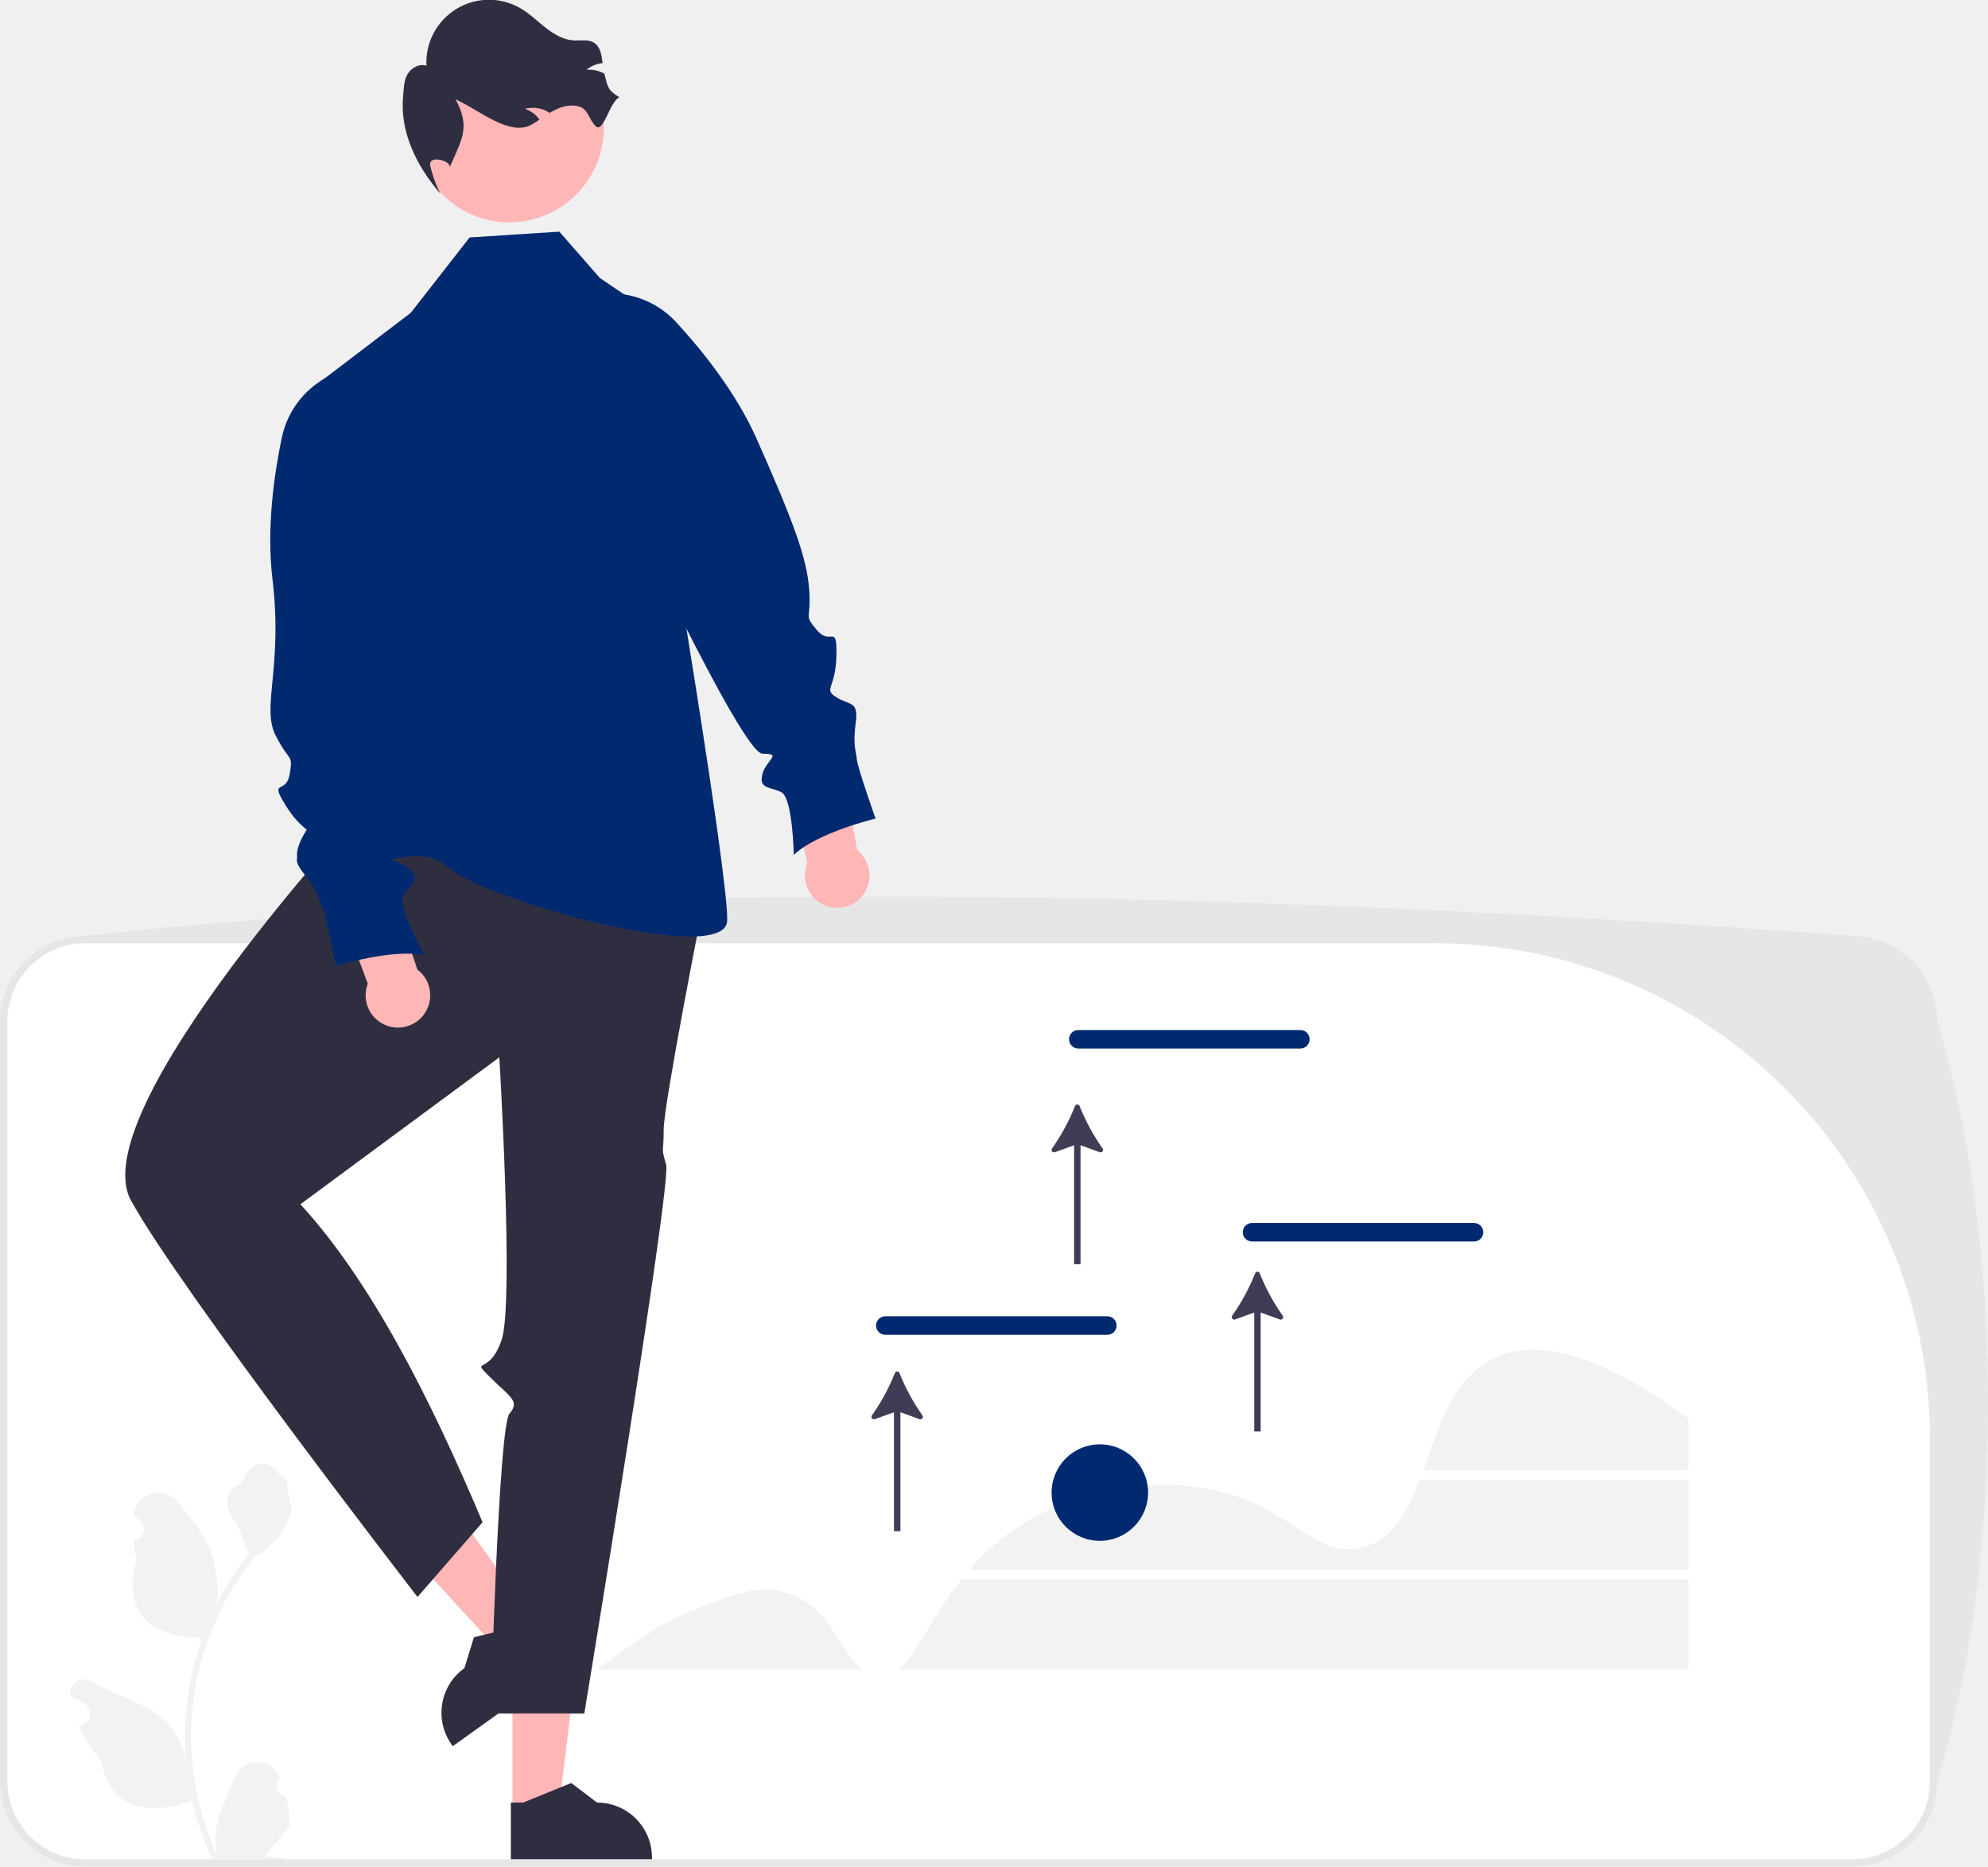
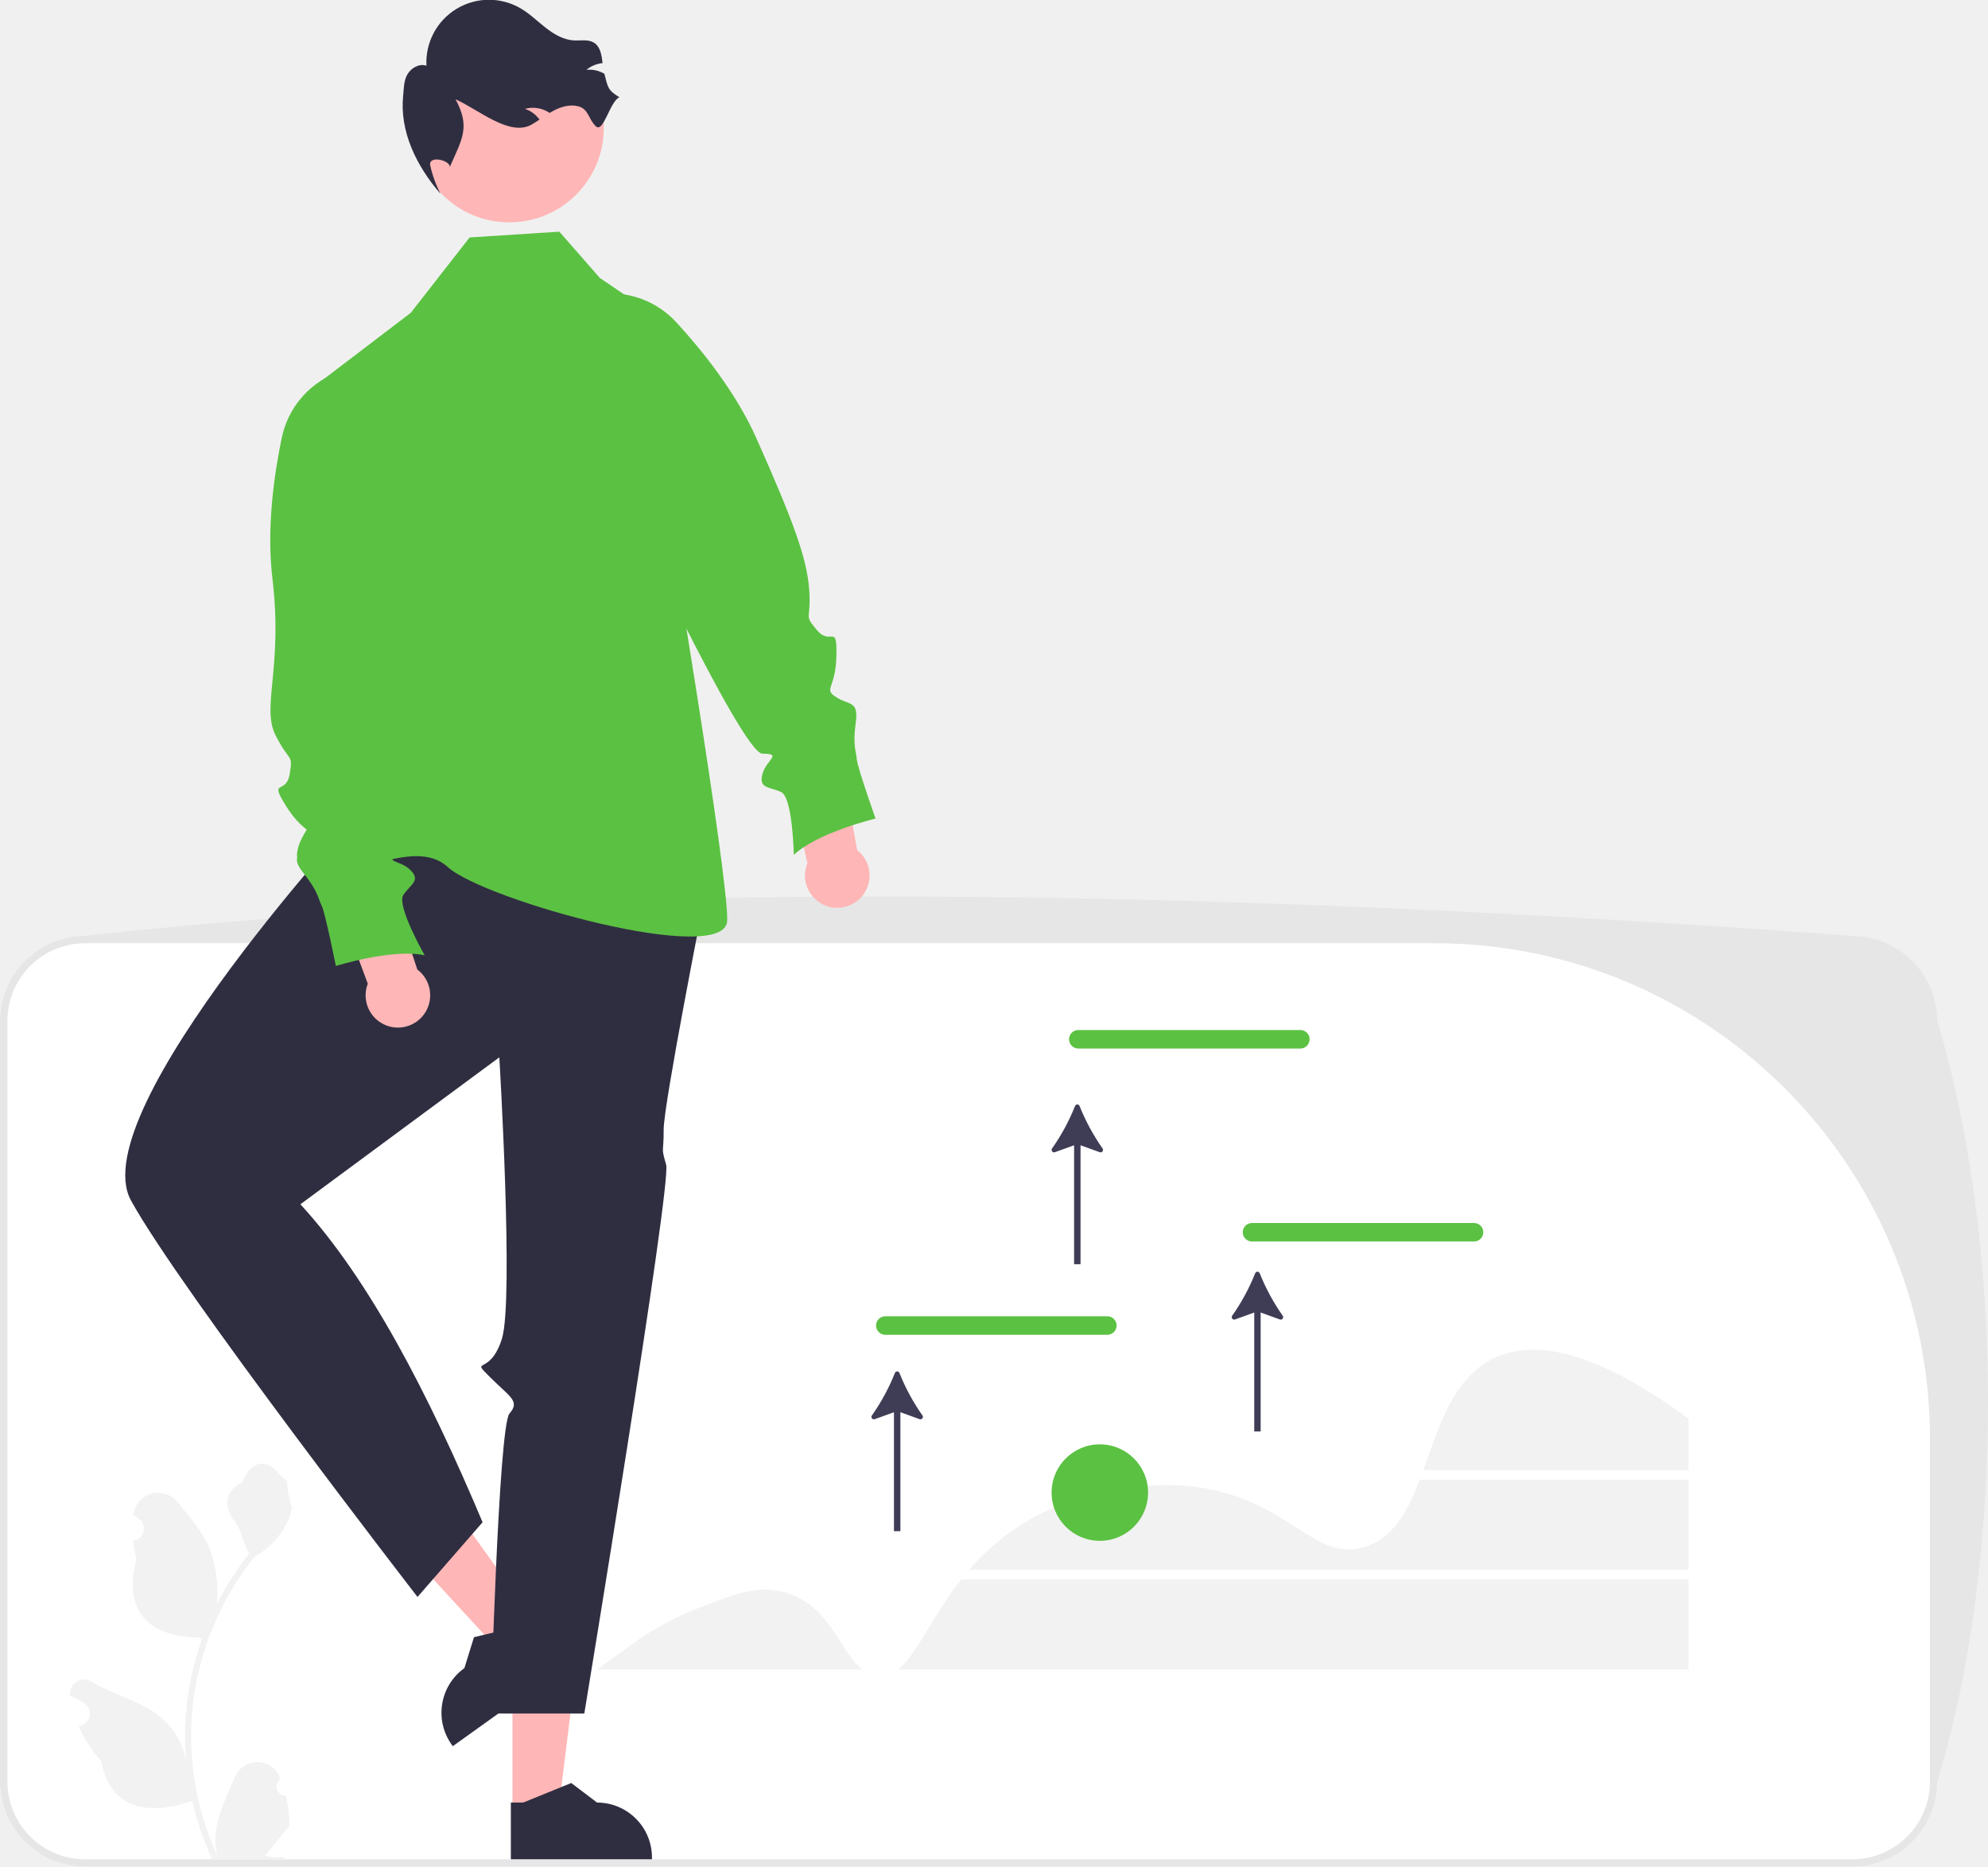
<svg xmlns="http://www.w3.org/2000/svg" width="618.024" height="580.356" viewBox="0 0 618.024 580.356" role="img" artist="Katerina Limpitsouni" source="https://undraw.co/">
  <path d="M866.783,740.178H317.474a26.516,26.516,0,0,1-26.487-26.487V477.253a26.517,26.517,0,0,1,26.487-26.487H866.783a26.517,26.517,0,0,1,26.487,26.487V713.691A26.516,26.516,0,0,1,866.783,740.178Z" transform="translate(-290.9879 -159.8222)" fill="#fff" />
  <path d="M866.783,740.178H317.474a26.516,26.516,0,0,1-26.487-26.487V477.253a26.517,26.517,0,0,1,26.487-26.487c163.868-17.877,350.456-14.639,549.309,0a26.517,26.517,0,0,1,26.487,26.487c20.586,68.555,21.39,165.999,0,236.438A26.516,26.516,0,0,1,866.783,740.178ZM317.474,453.07a24.183,24.183,0,0,0-24.183,24.183V713.691a24.183,24.183,0,0,0,24.183,24.183H866.783a24.183,24.183,0,0,0,24.183-24.183V607.099a154.029,154.029,0,0,0-154.029-154.029Z" transform="translate(-290.9879 -159.8222)" fill="#e6e6e6" />
-   <path d="M695.237,485.805H626.207a2.876,2.876,0,1,1,0-5.753h69.031a2.876,2.876,0,1,1,0,5.753Z" transform="translate(-290.9879 -159.8222)" fill="#012970" />
-   <path d="M635.237,574.805H566.207a2.876,2.876,0,1,1,0-5.753h69.031a2.876,2.876,0,1,1,0,5.753Z" transform="translate(-290.9879 -159.8222)" fill="#012970" />
+   <path d="M695.237,485.805H626.207a2.876,2.876,0,1,1,0-5.753h69.031a2.876,2.876,0,1,1,0,5.753Z" transform="translate(-290.9879 -159.8222)" fill="#5bc142" />
+   <path d="M635.237,574.805H566.207a2.876,2.876,0,1,1,0-5.753h69.031a2.876,2.876,0,1,1,0,5.753Z" transform="translate(-290.9879 -159.8222)" fill="#5bc142" />
  <path d="M689.755,568.88a64.352,64.352,0,0,1-7.151-13.204.757.757,0,0,0-1.407 0,64.293,64.293,0,0,1-7.149,13.203.762.762,0,0,0,.878,1.164l5.974-2.161v36.984h2V567.882l5.977,2.162A.762.762,0,0,0,689.755,568.88Z" transform="translate(-290.9879 -159.8222)" fill="#3f3d56" />
  <path d="M626.604,503.676a.757.757,0,0,0-1.407 0,64.293,64.293,0,0,1-7.149,13.203.762.762,0,0,0,.878,1.164l5.974-2.161v36.984h2V515.882l5.977,2.162a.762.762,0,0,0,.878-1.164A64.352,64.352,0,0,1,626.604,503.676Z" transform="translate(-290.9879 -159.8222)" fill="#3f3d56" />
  <path d="M570.604,586.676a.757.757,0,0,0-1.407 0,64.293,64.293,0,0,1-7.149,13.203.762.762,0,0,0,.878,1.164l5.974-2.161v36.984h2V598.882l5.977,2.162a.762.762,0,0,0,.878-1.164A64.352,64.352,0,0,1,570.604,586.676Z" transform="translate(-290.9879 -159.8222)" fill="#3f3d56" />
  <path d="M815.9,616.866v-16c-31.923-23.482-49.621-23.729-60-19-13.175,6.003-17.483,21.352-22.435,35Z" transform="translate(-290.9879 -159.8222)" fill="#f2f2f2" />
  <path d="M559.031,678.866c-6.919-5.406-9.918-20.023-24.131-24-8.289-2.319-15.28.415-27,5-15.445,6.042-22.251,12.895-31.392,19Z" transform="translate(-290.9879 -159.8222)" fill="#f2f2f2" />
  <path d="M589.81,650.866c-9.261,11.733-13.784,23.419-19.685,28H815.9v-28Z" transform="translate(-290.9879 -159.8222)" fill="#f2f2f2" />
  <path d="M732.352,619.866c-3.782,9.889-8.305,18.392-17.452,21-16.102,4.591-23.324-15.698-54-19-3.128-.337-30.279-2.883-54,13a72.848,72.848,0,0,0-14.621,13H815.9v-28Z" transform="translate(-290.9879 -159.8222)" fill="#f2f2f2" />
-   <circle cx="341.913" cy="464.044" r="15" fill="#012970" />
+   <circle cx="341.913" cy="464.044" r="15" fill="#5bc142" />
  <polygon points="159.316 563.163 173.581 563.162 180.366 508.14 159.313 508.142 159.316 563.163" fill="#ffb6b6" />
  <path d="M449.802,737.866l43.866-.002v-.555a17.075,17.075,0,0,0-17.074-17.074h-.001l-8.013-6.079-14.95,6.08-3.829 0Z" transform="translate(-290.9879 -159.8222)" fill="#2f2e41" />
  <polygon points="167.342 505.533 155.746 513.84 118.182 473.069 135.296 460.807 167.342 505.533" fill="#ffb6b6" />
  <path d="M467.406,677.158l-35.657,25.55-.323-.451a17.075,17.075,0,0,1,3.933-23.823l.001-.001,2.972-9.608,15.693-3.766,3.113-2.23Z" transform="translate(-290.9879 -159.8222)" fill="#2f2e41" />
  <path d="M404.844,409.986s-88.438,95.16-73.142,123.054S420.783,656.314,420.783,656.314l20.228-23.226c-17.001-40.339-35.293-75.595-56.634-98.86l61.838-45.682s4.55,75.62.807,87.501-10.042,5.583-3.744,11.881,9.476,7.455,6.088,11.376-5.825,93.243-5.825,93.243h29.098s27.154-164.557,25.441-170.58-.73-3.261-.772-10.941,12.376-70.591,12.376-70.591Z" transform="translate(-290.9879 -159.8222)" fill="#2f2e41" />
-   <path d="M464.874,231.846l-27.894,1.8-18.304,23.443-30.456,23.208,19.324,58.81s-.952,30.055-4.204,33.832-8.651-.723-3.252,7.376a34.285,34.285,0,0,1,5.399,17.14s-30.764,25.601-19.796,32.35,33.122-10.798,44.455-.45S516.765,460.539,517.063,446s-18.798-128.064-18.798-128.064l4.402-54.597L477.471,246.243Z" transform="translate(-290.9879 -159.8222)" fill="#012970" />
+   <path d="M464.874,231.846l-27.894,1.8-18.304,23.443-30.456,23.208,19.324,58.81s-.952,30.055-4.204,33.832-8.651-.723-3.252,7.376a34.285,34.285,0,0,1,5.399,17.14s-30.764,25.601-19.796,32.35,33.122-10.798,44.455-.45S516.765,460.539,517.063,446s-18.798-128.064-18.798-128.064l4.402-54.597L477.471,246.243Z" transform="translate(-290.9879 -159.8222)" fill="#5bc142" />
  <path d="M420.722,461.238l-9.455-28.463L394.254,435.908l11.067,29.737a10.04,10.04,0,1,0,15.401-4.407Z" transform="translate(-290.9879 -159.8222)" fill="#ffb6b6" />
-   <path d="M395.563,275.716l-.449.187a27.809,27.809,0,0,0-16.522,19.997c-2.412,11.542-4.784,28.237-2.908,43.869,3.313,27.609-3.476,39.757.941,48.592s5.522,5.522,4.417,12.148-6.626,1.104-1.104,9.939,8.835,6.626,6.626,11.044-5.522,4.417-1.104,9.939,4.417,7.73,5.522,9.939,4.417,18.774,4.417,18.774,17.67-5.522,27.609-3.313c0,0-8.835-15.461-6.626-18.774s5.522-4.417,2.209-7.73-8.835-2.209-3.313-5.522,1.006-70.584,1.006-70.584Z" transform="translate(-290.9879 -159.8222)" fill="#012970" />
+   <path d="M395.563,275.716l-.449.187a27.809,27.809,0,0,0-16.522,19.997c-2.412,11.542-4.784,28.237-2.908,43.869,3.313,27.609-3.476,39.757.941,48.592s5.522,5.522,4.417,12.148-6.626,1.104-1.104,9.939,8.835,6.626,6.626,11.044-5.522,4.417-1.104,9.939,4.417,7.73,5.522,9.939,4.417,18.774,4.417,18.774,17.67-5.522,27.609-3.313c0,0-8.835-15.461-6.626-18.774s5.522-4.417,2.209-7.73-8.835-2.209-3.313-5.522,1.006-70.584,1.006-70.584Z" transform="translate(-290.9879 -159.8222)" fill="#5bc142" />
  <path d="M541.983,428.216l-6.454-29.289,16.217-6.021,5.722,31.209a10.04,10.04,0,1,1-15.485,4.101Z" transform="translate(-290.9879 -159.8222)" fill="#ffb6b6" />
-   <path d="M476.32,251.374l.481-.069a27.809,27.809,0,0,1,24.431,8.715c7.982,8.679,18.569,21.804,24.963,36.192,11.292,25.411,15.616,36.976,16.346,46.827s-1.915,7.57,2.426,12.696,6.257-2.445,6.038,7.972-4.195,10.216-.036,12.879,7.005.967,6.038,7.972.164,8.902.347,11.365,5.82,18.388,5.82,18.388-18.005,4.305-25.411,11.292c0,0-.329-17.804-3.922-19.519s-7.005-.967-5.856-5.509,6.458-6.421.018-6.439-45.132-83.105-45.132-83.105Z" transform="translate(-290.9879 -159.8222)" fill="#012970" />
+   <path d="M476.32,251.374l.481-.069a27.809,27.809,0,0,1,24.431,8.715c7.982,8.679,18.569,21.804,24.963,36.192,11.292,25.411,15.616,36.976,16.346,46.827s-1.915,7.57,2.426,12.696,6.257-2.445,6.038,7.972-4.195,10.216-.036,12.879,7.005.967,6.038,7.972.164,8.902.347,11.365,5.82,18.388,5.82,18.388-18.005,4.305-25.411,11.292c0,0-.329-17.804-3.922-19.519s-7.005-.967-5.856-5.509,6.458-6.421.018-6.439-45.132-83.105-45.132-83.105Z" transform="translate(-290.9879 -159.8222)" fill="#5bc142" />
  <circle cx="158.333" cy="39.768" r="29.365" fill="#ffb6b6" />
  <path d="M483.548,190.048c-3.016,1.375-4.97,11.336-7.341,9.02s-2.212-5.329-5.409-6.184c-2.581-.693-5.359.099-7.713,1.348-.42.22-.828.46-1.225.698-.262-.175-.523-.34-.803-.492a9.33,9.33,0,0,0-6.867-.772,9.155,9.155,0,0,1,4.524,3.334c-.788.528-1.586,1.057-2.402,1.526-6.82,3.936-16.524-4.622-23.703-7.837,4.496,8.438,2.282,11.933-1.622,20.659l-.135.497c.222-2.187-6.546-3.817-6.154-.738a37.073,37.073,0,0,0,3.23,8.975c-7.548-8.727-12.705-19.407-11.617-30.423.237-2.314.166-4.756,1.359-6.765,1.195-1.998,3.686-3.401,5.89-2.639A19.469,19.469,0,0,1,452.87,162.441c2.818,1.654,5.171,3.992,7.754,6.01,2.583,2.017,5.561,3.776,8.836,3.942,2.078.1,4.339-.407,6.124.669,2.068,1.249,2.422,3.863,2.732,6.379a9.32,9.32,0,0,0-5.021,2.09,9.119,9.119,0,0,1,5.49,1.178.568.568,0,0,1,.09.051C479.968,186.917,479.856,187.839,483.548,190.048Z" transform="translate(-290.9879 -159.8222)" fill="#2f2e41" />
-   <path d="M749.237,545.805H680.207a2.876,2.876,0,1,1,0-5.753h69.031a2.876,2.876,0,1,1,0,5.753Z" transform="translate(-290.9879 -159.8222)" fill="#012970" />
+   <path d="M749.237,545.805H680.207a2.876,2.876,0,1,1,0-5.753h69.031a2.876,2.876,0,1,1,0,5.753Z" transform="translate(-290.9879 -159.8222)" fill="#5bc142" />
  <path d="M379.849,718.06a2.807,2.807,0,0,1-2.035-4.866l.192-.765q-.038-.092-.076-.184a7.539,7.539,0,0,0-13.907.052c-2.275,5.478-5.17,10.966-5.883,16.758a22.304,22.304,0,0,0,.392,7.671,89.42,89.42,0,0,1-8.134-37.139,86.307,86.307,0,0,1,.535-9.628q.443-3.931,1.231-7.807a90.455,90.455,0,0,1,17.938-38.337,24.073,24.073,0,0,0,10.012-10.387,18.363,18.363,0,0,0,1.67-5.018c-.487.064-1.838-7.359-1.47-7.815-.679-1.031-1.895-1.543-2.637-2.549-3.689-5.002-8.773-4.129-11.426,2.669-5.669,2.861-5.724,7.606-2.245,12.169,2.213,2.903,2.517,6.832,4.459,9.94-.2.256-.408.503-.607.759a91.039,91.039,0,0,0-9.502,15.054,37.846,37.846,0,0,0-2.259-17.579c-2.163-5.217-6.216-9.611-9.786-14.122-4.288-5.418-13.08-3.053-13.836,3.814q-.011.1-.021.199.795.449,1.557.952a3.808,3.808,0,0,1-1.535,6.93l-.078.012a37.89,37.89,0,0,0,.999,5.665c-4.58,17.71,5.307,24.16,19.424,24.45.312.16.615.32.927.471a92.924,92.924,0,0,0-5.002,23.539,88.135,88.135,0,0,0,.064,14.231l-.024-.168a23.289,23.289,0,0,0-7.95-13.448c-6.118-5.026-14.762-6.877-21.363-10.916a4.371,4.371,0,0,0-6.694,4.252q.013.088.027.176a25.577,25.577,0,0,1,2.868,1.382q.795.449,1.557.952a3.808,3.808,0,0,1-1.535,6.93l-.078.012c-.056.008-.104.016-.16.024a37.923,37.923,0,0,0,6.975,10.923c2.863,15.46,15.162,16.927,28.318,12.425h.008a92.896,92.896,0,0,0,6.24,18.218h22.293c.08-.248.152-.503.224-.751a25.329,25.329,0,0,1-6.169-.367c1.654-2.03,3.308-4.075,4.962-6.105a1.386,1.386,0,0,0,.104-.12c.839-1.039,1.686-2.069,2.525-3.108l0-.001a37.102,37.102,0,0,0-1.087-9.451Z" transform="translate(-290.9879 -159.8222)" fill="#f2f2f2" />
</svg>
